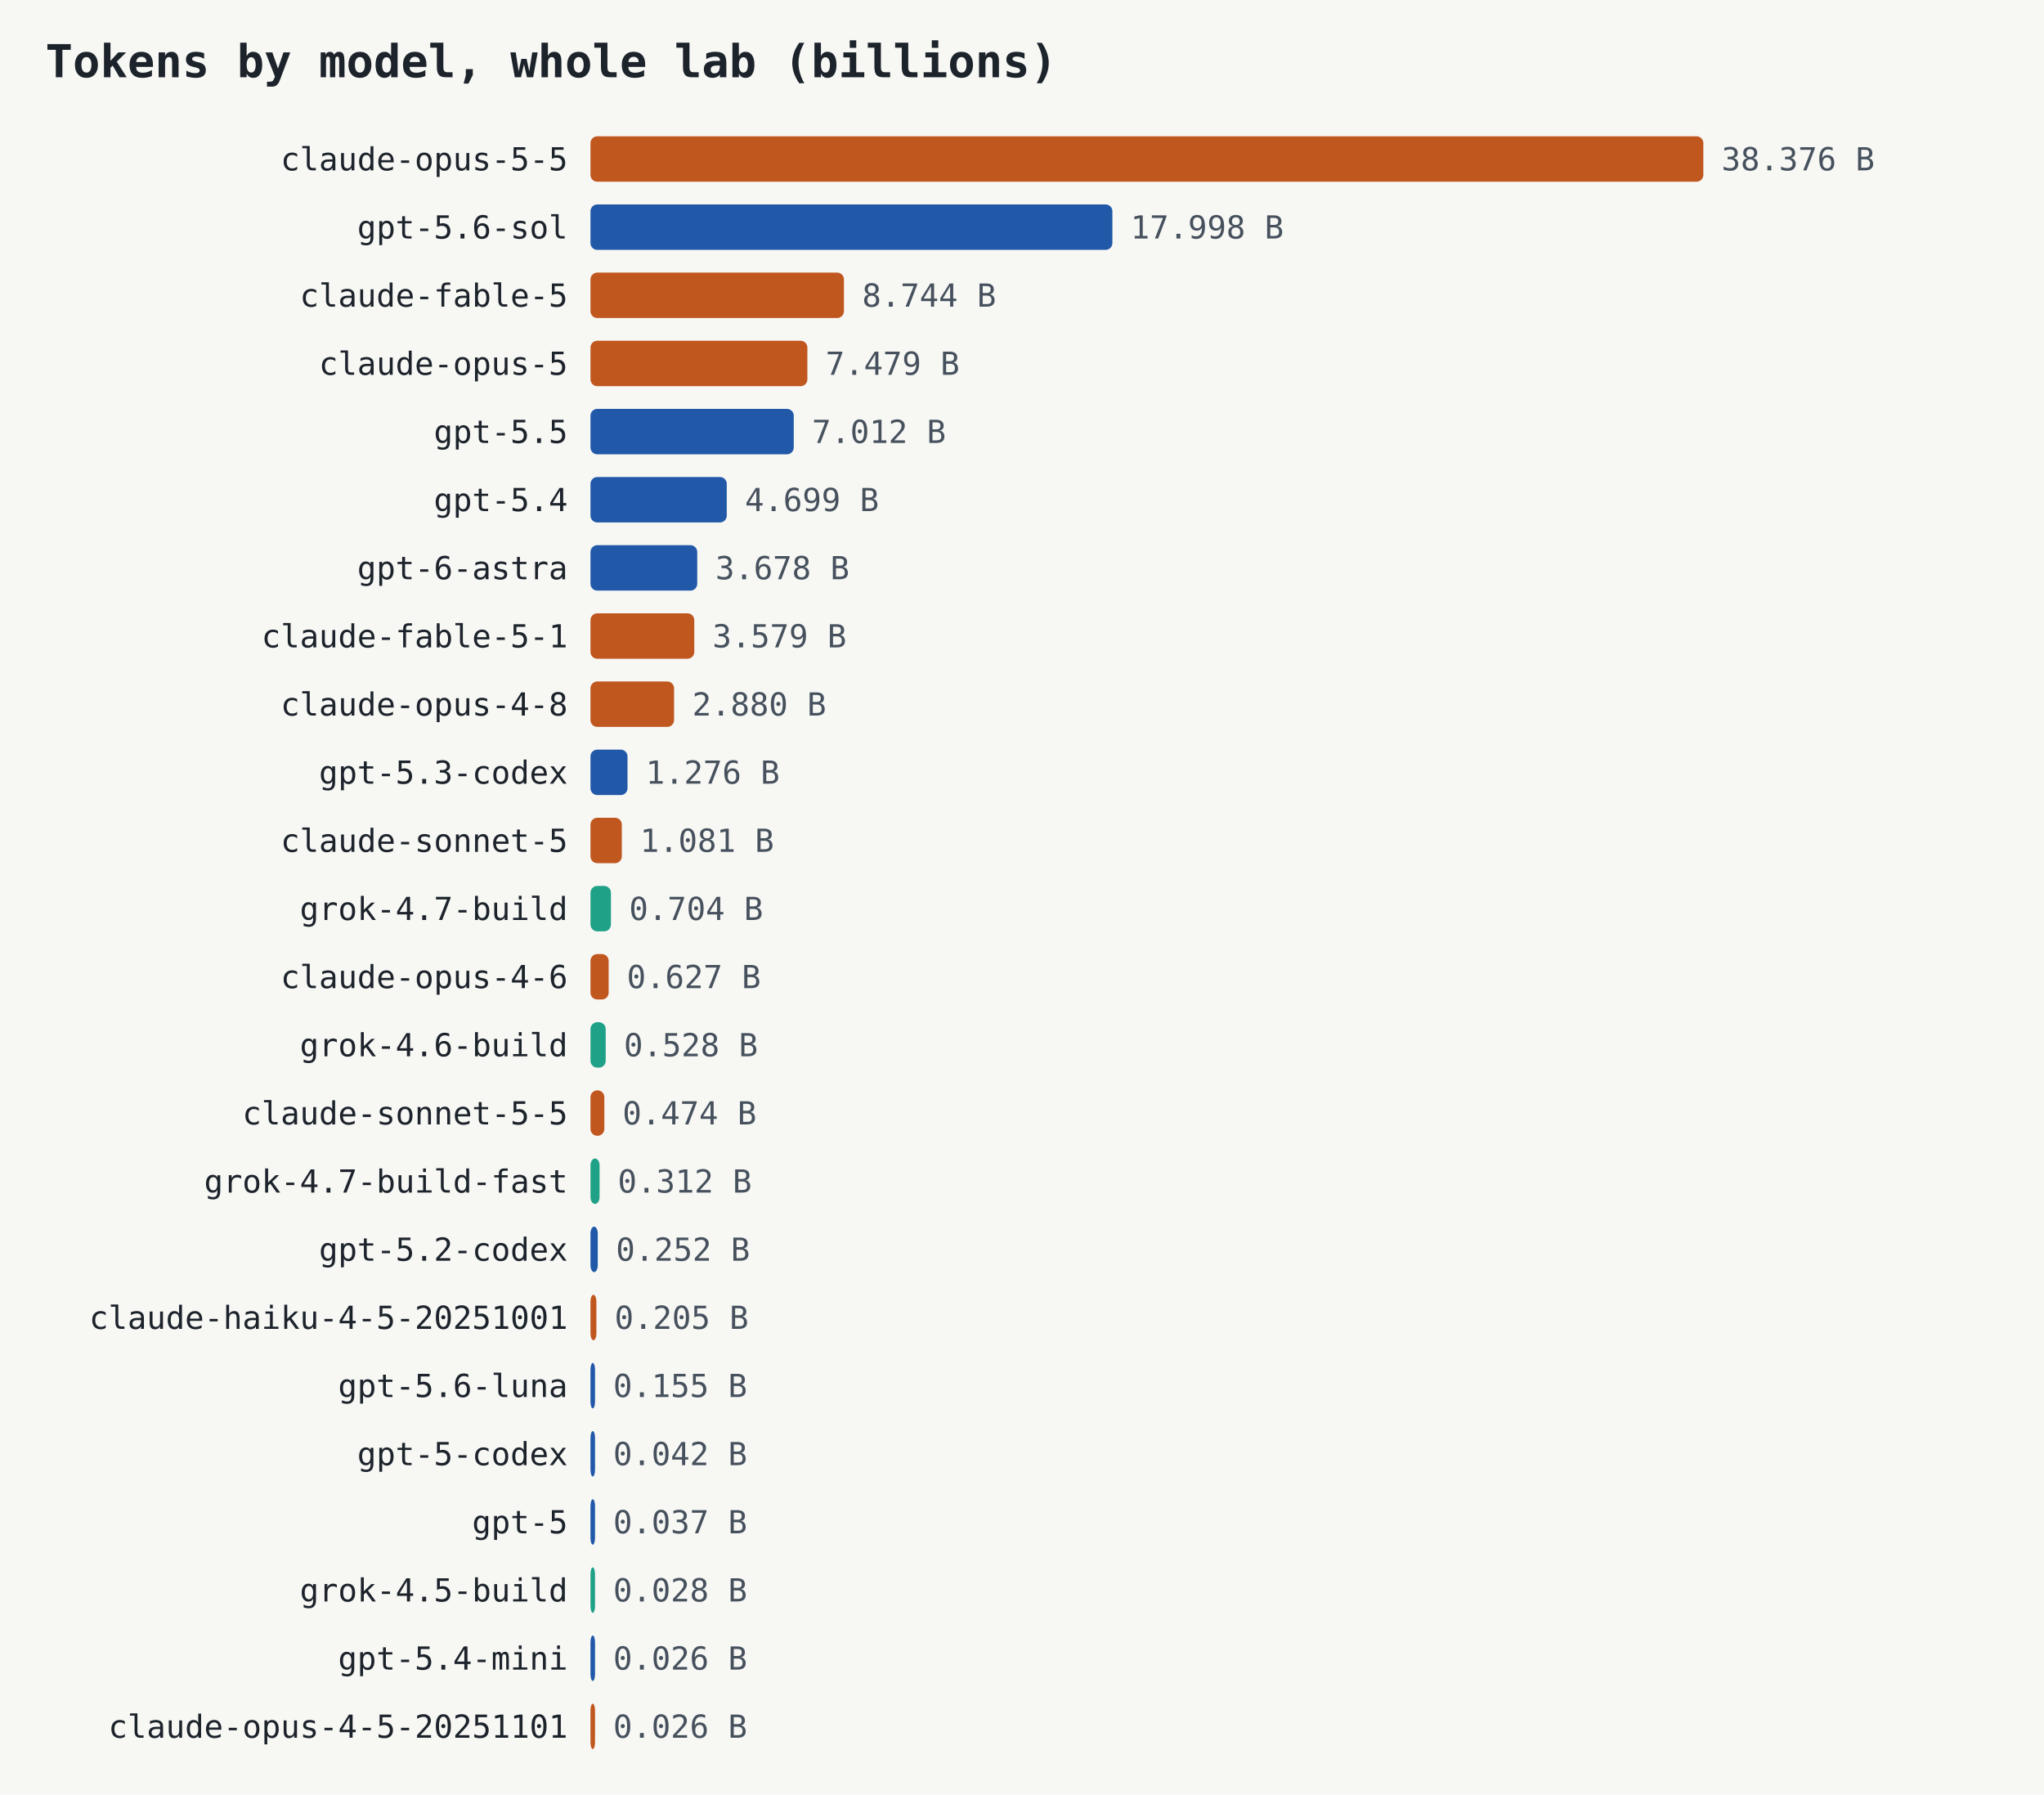
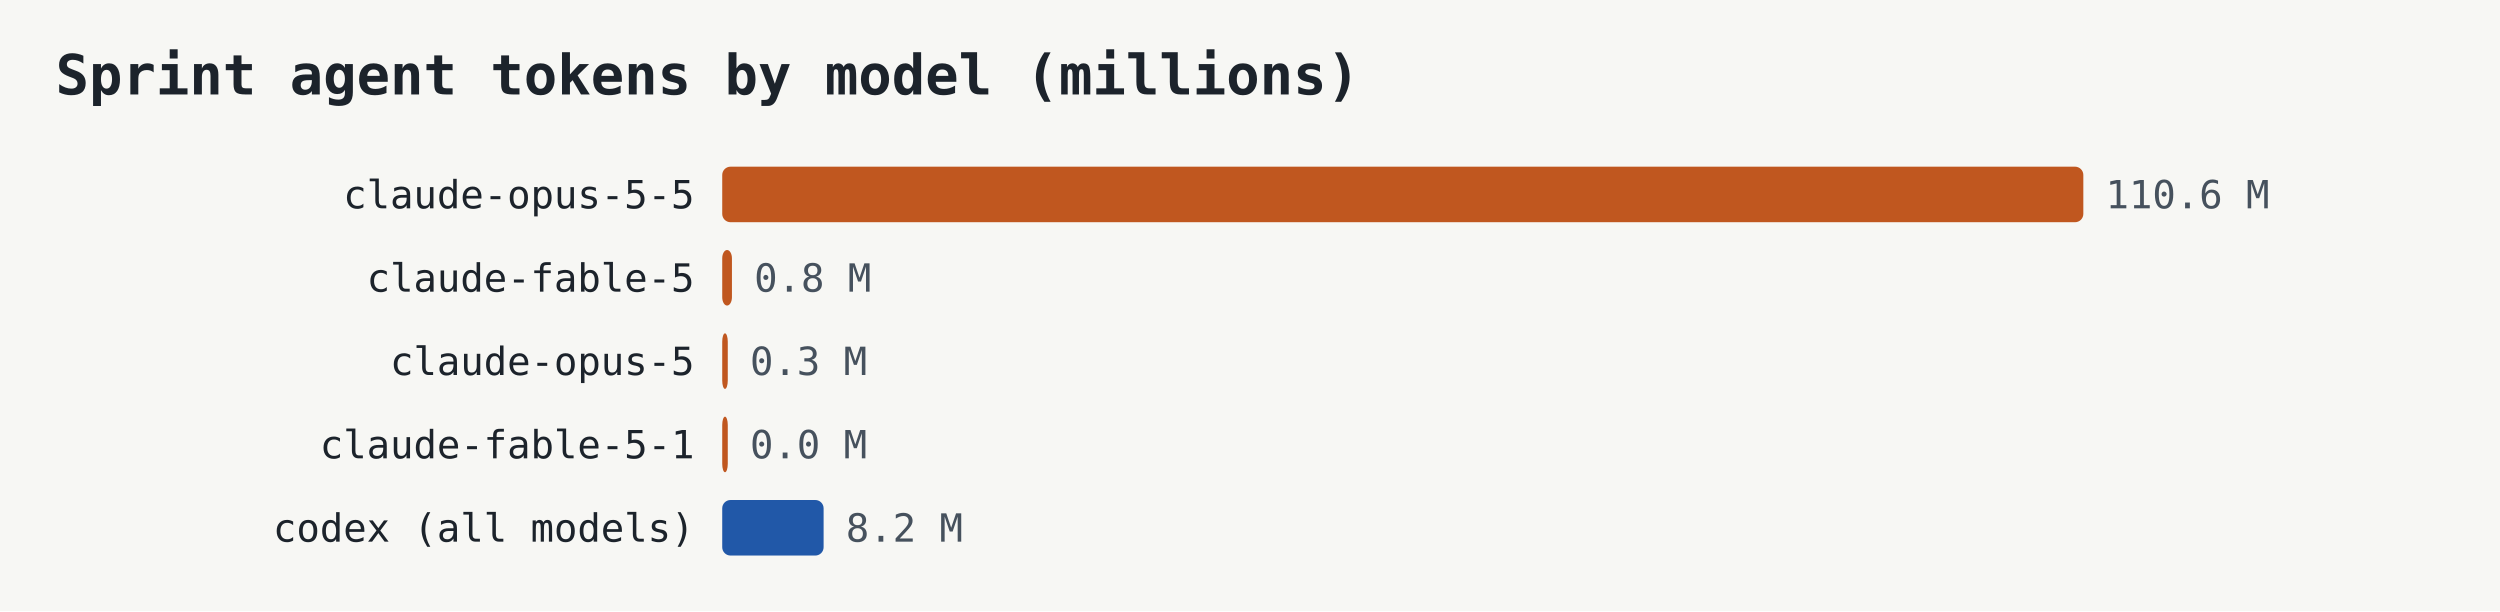
- <svg xmlns="http://www.w3.org/2000/svg" viewBox="0 0 900 790" font-family="ui-monospace,Menlo,Consolas,monospace">
-   <rect width="900" height="790" fill="#F7F7F4" />
-   <text x="20" y="34" font-size="20" font-weight="700" fill="#1C232B">Tokens by model, whole lab (billions)</text>
+ <svg xmlns="http://www.w3.org/2000/svg" viewBox="0 0 900 220" font-family="ui-monospace,Menlo,Consolas,monospace">
+   <rect width="900" height="220" fill="#F7F7F4" />
+   <text x="20" y="34" font-size="20" font-weight="700" fill="#1C232B">Sprint agent tokens by model (millions)</text>
  <text x="250" y="75" font-size="14" text-anchor="end" fill="#1C232B">claude-opus-5-5</text>
  <rect x="260" y="60" width="490.0" height="20" rx="3" fill="#C0571F" />
-   <text x="758.0" y="75" font-size="14" fill="#46515D">38.376 B</text>
-   <text x="250" y="105" font-size="14" text-anchor="end" fill="#1C232B">gpt-5.6-sol</text>
-   <rect x="260" y="90" width="229.8" height="20" rx="3" fill="#2158A8" />
-   <text x="497.8" y="105" font-size="14" fill="#46515D">17.998 B</text>
-   <text x="250" y="135" font-size="14" text-anchor="end" fill="#1C232B">claude-fable-5</text>
-   <rect x="260" y="120" width="111.6" height="20" rx="3" fill="#C0571F" />
-   <text x="379.6" y="135" font-size="14" fill="#46515D">8.744 B</text>
-   <text x="250" y="165" font-size="14" text-anchor="end" fill="#1C232B">claude-opus-5</text>
-   <rect x="260" y="150" width="95.5" height="20" rx="3" fill="#C0571F" />
-   <text x="363.5" y="165" font-size="14" fill="#46515D">7.479 B</text>
-   <text x="250" y="195" font-size="14" text-anchor="end" fill="#1C232B">gpt-5.5</text>
-   <rect x="260" y="180" width="89.5" height="20" rx="3" fill="#2158A8" />
-   <text x="357.5" y="195" font-size="14" fill="#46515D">7.012 B</text>
-   <text x="250" y="225" font-size="14" text-anchor="end" fill="#1C232B">gpt-5.4</text>
-   <rect x="260" y="210" width="60.0" height="20" rx="3" fill="#2158A8" />
-   <text x="328.0" y="225" font-size="14" fill="#46515D">4.699 B</text>
-   <text x="250" y="255" font-size="14" text-anchor="end" fill="#1C232B">gpt-6-astra</text>
-   <rect x="260" y="240" width="47.0" height="20" rx="3" fill="#2158A8" />
-   <text x="315.0" y="255" font-size="14" fill="#46515D">3.678 B</text>
-   <text x="250" y="285" font-size="14" text-anchor="end" fill="#1C232B">claude-fable-5-1</text>
-   <rect x="260" y="270" width="45.7" height="20" rx="3" fill="#C0571F" />
-   <text x="313.7" y="285" font-size="14" fill="#46515D">3.579 B</text>
-   <text x="250" y="315" font-size="14" text-anchor="end" fill="#1C232B">claude-opus-4-8</text>
-   <rect x="260" y="300" width="36.8" height="20" rx="3" fill="#C0571F" />
-   <text x="304.8" y="315" font-size="14" fill="#46515D">2.880 B</text>
-   <text x="250" y="345" font-size="14" text-anchor="end" fill="#1C232B">gpt-5.3-codex</text>
-   <rect x="260" y="330" width="16.3" height="20" rx="3" fill="#2158A8" />
-   <text x="284.3" y="345" font-size="14" fill="#46515D">1.276 B</text>
-   <text x="250" y="375" font-size="14" text-anchor="end" fill="#1C232B">claude-sonnet-5</text>
-   <rect x="260" y="360" width="13.8" height="20" rx="3" fill="#C0571F" />
-   <text x="281.8" y="375" font-size="14" fill="#46515D">1.081 B</text>
-   <text x="250" y="405" font-size="14" text-anchor="end" fill="#1C232B">grok-4.7-build</text>
-   <rect x="260" y="390" width="9.0" height="20" rx="3" fill="#1FA187" />
-   <text x="277.0" y="405" font-size="14" fill="#46515D">0.704 B</text>
-   <text x="250" y="435" font-size="14" text-anchor="end" fill="#1C232B">claude-opus-4-6</text>
-   <rect x="260" y="420" width="8.0" height="20" rx="3" fill="#C0571F" />
-   <text x="276.0" y="435" font-size="14" fill="#46515D">0.627 B</text>
-   <text x="250" y="465" font-size="14" text-anchor="end" fill="#1C232B">grok-4.6-build</text>
-   <rect x="260" y="450" width="6.7" height="20" rx="3" fill="#1FA187" />
-   <text x="274.7" y="465" font-size="14" fill="#46515D">0.528 B</text>
-   <text x="250" y="495" font-size="14" text-anchor="end" fill="#1C232B">claude-sonnet-5-5</text>
-   <rect x="260" y="480" width="6.1" height="20" rx="3" fill="#C0571F" />
-   <text x="274.1" y="495" font-size="14" fill="#46515D">0.474 B</text>
-   <text x="250" y="525" font-size="14" text-anchor="end" fill="#1C232B">grok-4.7-build-fast</text>
-   <rect x="260" y="510" width="4.0" height="20" rx="3" fill="#1FA187" />
-   <text x="272.0" y="525" font-size="14" fill="#46515D">0.312 B</text>
-   <text x="250" y="555" font-size="14" text-anchor="end" fill="#1C232B">gpt-5.2-codex</text>
-   <rect x="260" y="540" width="3.2" height="20" rx="3" fill="#2158A8" />
-   <text x="271.2" y="555" font-size="14" fill="#46515D">0.252 B</text>
-   <text x="250" y="585" font-size="14" text-anchor="end" fill="#1C232B">claude-haiku-4-5-20251001</text>
-   <rect x="260" y="570" width="2.6" height="20" rx="3" fill="#C0571F" />
-   <text x="270.6" y="585" font-size="14" fill="#46515D">0.205 B</text>
-   <text x="250" y="615" font-size="14" text-anchor="end" fill="#1C232B">gpt-5.6-luna</text>
-   <rect x="260" y="600" width="2.0" height="20" rx="3" fill="#2158A8" />
-   <text x="270.0" y="615" font-size="14" fill="#46515D">0.155 B</text>
-   <text x="250" y="645" font-size="14" text-anchor="end" fill="#1C232B">gpt-5-codex</text>
-   <rect x="260" y="630" width="2.0" height="20" rx="3" fill="#2158A8" />
-   <text x="270.0" y="645" font-size="14" fill="#46515D">0.042 B</text>
-   <text x="250" y="675" font-size="14" text-anchor="end" fill="#1C232B">gpt-5</text>
-   <rect x="260" y="660" width="2.0" height="20" rx="3" fill="#2158A8" />
-   <text x="270.0" y="675" font-size="14" fill="#46515D">0.037 B</text>
-   <text x="250" y="705" font-size="14" text-anchor="end" fill="#1C232B">grok-4.5-build</text>
-   <rect x="260" y="690" width="2.0" height="20" rx="3" fill="#1FA187" />
-   <text x="270.0" y="705" font-size="14" fill="#46515D">0.028 B</text>
-   <text x="250" y="735" font-size="14" text-anchor="end" fill="#1C232B">gpt-5.4-mini</text>
-   <rect x="260" y="720" width="2.0" height="20" rx="3" fill="#2158A8" />
-   <text x="270.0" y="735" font-size="14" fill="#46515D">0.026 B</text>
-   <text x="250" y="765" font-size="14" text-anchor="end" fill="#1C232B">claude-opus-4-5-20251101</text>
-   <rect x="260" y="750" width="2.0" height="20" rx="3" fill="#C0571F" />
-   <text x="270.0" y="765" font-size="14" fill="#46515D">0.026 B</text>
+   <text x="758.0" y="75" font-size="14" fill="#46515D">110.6 M</text>
+   <text x="250" y="105" font-size="14" text-anchor="end" fill="#1C232B">claude-fable-5</text>
+   <rect x="260" y="90" width="3.5" height="20" rx="3" fill="#C0571F" />
+   <text x="271.5" y="105" font-size="14" fill="#46515D">0.8 M</text>
+   <text x="250" y="135" font-size="14" text-anchor="end" fill="#1C232B">claude-opus-5</text>
+   <rect x="260" y="120" width="2.0" height="20" rx="3" fill="#C0571F" />
+   <text x="270.0" y="135" font-size="14" fill="#46515D">0.3 M</text>
+   <text x="250" y="165" font-size="14" text-anchor="end" fill="#1C232B">claude-fable-5-1</text>
+   <rect x="260" y="150" width="2.0" height="20" rx="3" fill="#C0571F" />
+   <text x="270.0" y="165" font-size="14" fill="#46515D">0.0 M</text>
+   <text x="250" y="195" font-size="14" text-anchor="end" fill="#1C232B">codex (all models)</text>
+   <rect x="260" y="180" width="36.5" height="20" rx="3" fill="#2158A8" />
+   <text x="304.5" y="195" font-size="14" fill="#46515D">8.2 M</text>
</svg>
